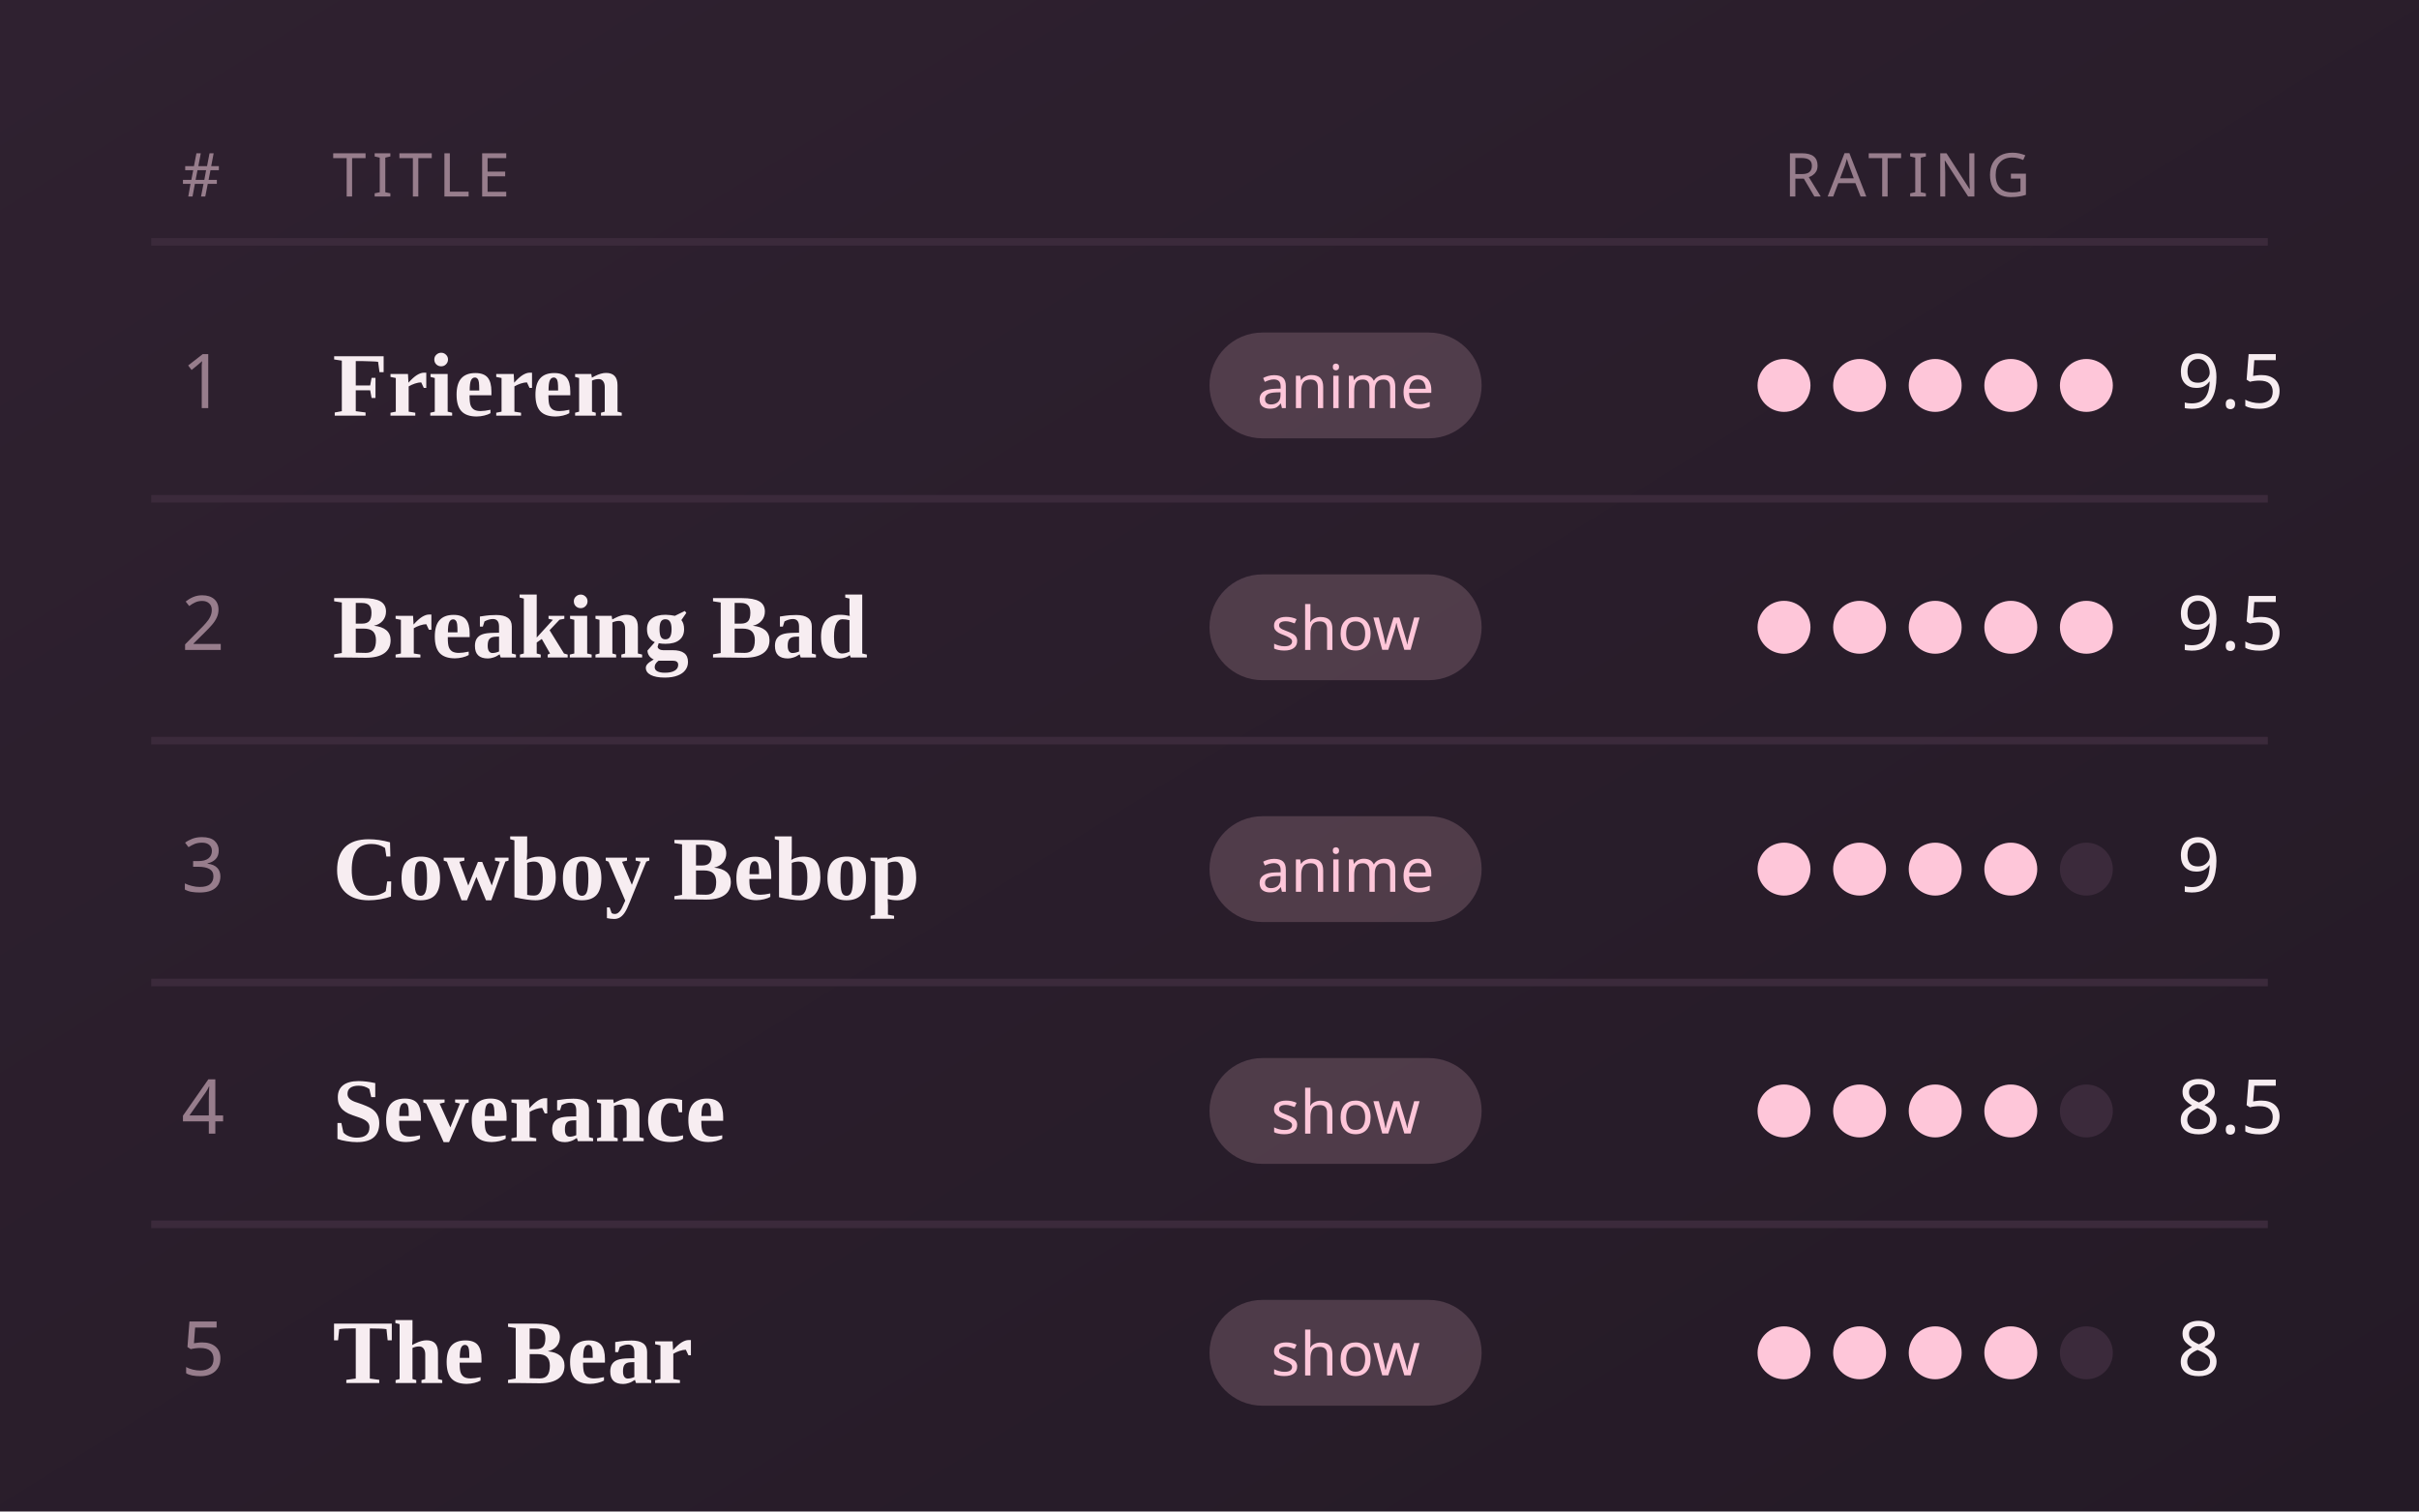
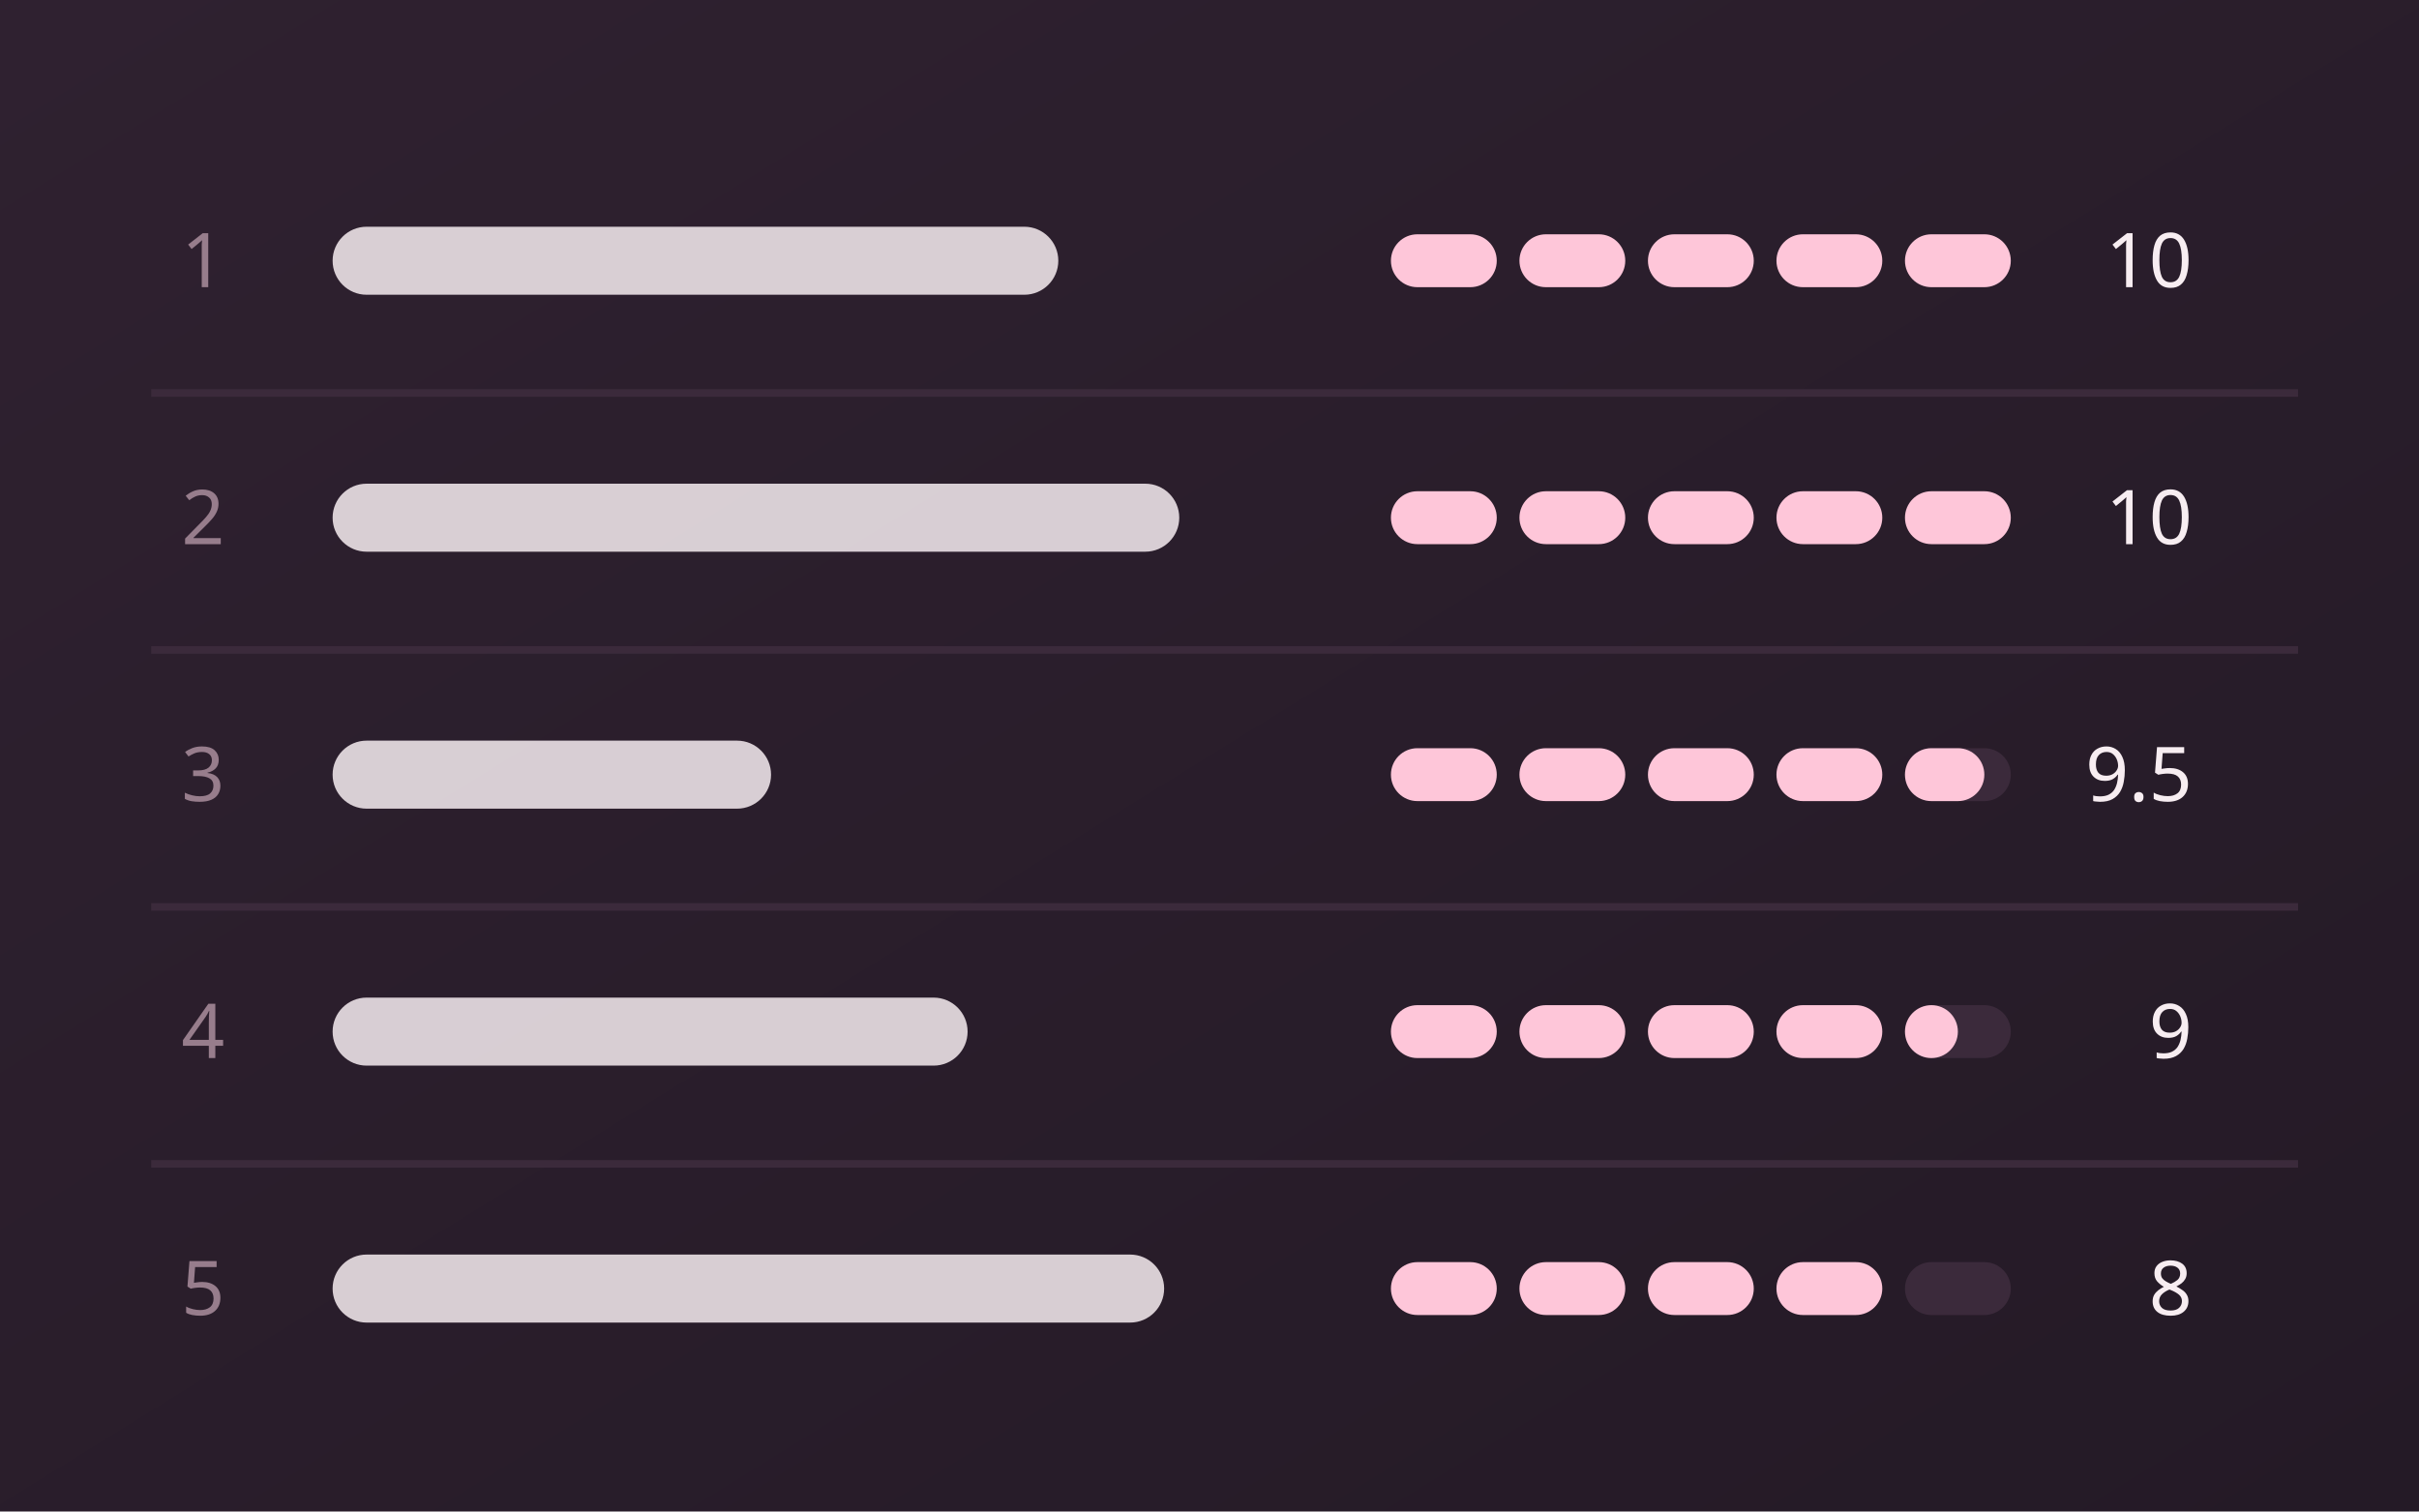
- <svg xmlns="http://www.w3.org/2000/svg" viewBox="0 0 320 200" width="320" height="200" role="img" aria-label="A ranked list of shows with ratings">
+ <svg xmlns="http://www.w3.org/2000/svg" viewBox="0 0 320 200" width="320" height="200" role="img" aria-label="A ranked list with ratings">
  <defs>
    <linearGradient id="bg" x1="0" y1="0" x2="1" y2="1">
      <stop offset="0" stop-color="var(--preview-bg-top, #2f2130)" />
      <stop offset="1" stop-color="var(--preview-bg-bottom, #241a26)" />
    </linearGradient>
  </defs>
  <rect width="320" height="200" fill="url(#bg)" />
-   <g font-family="Fredoka, Nunito, system-ui, sans-serif" font-size="8" font-weight="500" fill="var(--preview-muted, #977d8c)" letter-spacing="0.8">
-     <text x="24" y="26">#</text>
-     <text x="44" y="26">TITLE</text>
-     <text x="236" y="26">RATING</text>
+   <g font-family="Fredoka, Nunito, system-ui, sans-serif" font-size="10" font-weight="500" fill="var(--preview-muted, #977d8c)">
+     <text x="24" y="38">1</text>
+     <text x="24" y="72">2</text>
+     <text x="24" y="106">3</text>
+     <text x="24" y="140">4</text>
+     <text x="24" y="174">5</text>
  </g>
-   <line x1="20" y1="32" x2="300" y2="32" stroke="var(--preview-panel, #3b2a3b)" stroke-width="1" />
-   <g font-family="Baloo 2, Fredoka, Nunito, system-ui, sans-serif" font-size="12" font-weight="800" fill="var(--preview-cream, #f7edf1)">
-     <g font-family="Fredoka, Nunito, system-ui, sans-serif" font-size="10" font-weight="500" fill="var(--preview-muted, #977d8c)">
-       <text x="24" y="54">1</text>
-       <text x="24" y="86">2</text>
-       <text x="24" y="118">3</text>
-       <text x="24" y="150">4</text>
-       <text x="24" y="182">5</text>
-     </g>
-     <text x="44" y="55">Frieren</text>
-     <text x="44" y="87">Breaking Bad</text>
-     <text x="44" y="119">Cowboy Bebop</text>
-     <text x="44" y="151">Severance</text>
-     <text x="44" y="183">The Bear</text>
-   </g>
-   <g font-family="Fredoka, Nunito, system-ui, sans-serif" font-size="8" font-weight="500" fill="var(--preview-accent, #fec6d9)" text-anchor="middle">
-     <rect x="160" y="44" width="36" height="14" rx="7" fill="var(--preview-accent, #fec6d9)" opacity="0.18" />
-     <text x="178" y="54">anime</text>
-     <rect x="160" y="76" width="36" height="14" rx="7" fill="var(--preview-accent, #fec6d9)" opacity="0.18" />
-     <text x="178" y="86">show</text>
-     <rect x="160" y="108" width="36" height="14" rx="7" fill="var(--preview-accent, #fec6d9)" opacity="0.18" />
-     <text x="178" y="118">anime</text>
-     <rect x="160" y="140" width="36" height="14" rx="7" fill="var(--preview-accent, #fec6d9)" opacity="0.18" />
-     <text x="178" y="150">show</text>
-     <rect x="160" y="172" width="36" height="14" rx="7" fill="var(--preview-accent, #fec6d9)" opacity="0.18" />
-     <text x="178" y="182">show</text>
+   <g fill="var(--preview-cream, #f7edf1)" opacity="0.85">
+     <rect x="44" y="30" width="96" height="9" rx="4.5" />
+     <rect x="44" y="64" width="112" height="9" rx="4.5" />
+     <rect x="44" y="98" width="58" height="9" rx="4.5" />
+     <rect x="44" y="132" width="84" height="9" rx="4.5" />
+     <rect x="44" y="166" width="110" height="9" rx="4.5" />
  </g>
  <g fill="var(--preview-accent, #fec6d9)">
    <g>
-       <circle cx="236" cy="51" r="3.5" />
-       <circle cx="246" cy="51" r="3.5" />
-       <circle cx="256" cy="51" r="3.5" />
-       <circle cx="266" cy="51" r="3.5" />
-       <circle cx="276" cy="51" r="3.5" />
+       <rect x="184" y="31" width="14" height="7" rx="3.5" />
+       <rect x="201" y="31" width="14" height="7" rx="3.5" />
+       <rect x="218" y="31" width="14" height="7" rx="3.5" />
+       <rect x="235" y="31" width="14" height="7" rx="3.5" />
+       <rect x="252" y="31" width="14" height="7" rx="3.5" />
    </g>
    <g>
-       <circle cx="236" cy="83" r="3.5" />
-       <circle cx="246" cy="83" r="3.5" />
-       <circle cx="256" cy="83" r="3.5" />
-       <circle cx="266" cy="83" r="3.5" />
-       <circle cx="276" cy="83" r="3.5" />
+       <rect x="184" y="65" width="14" height="7" rx="3.5" />
+       <rect x="201" y="65" width="14" height="7" rx="3.5" />
+       <rect x="218" y="65" width="14" height="7" rx="3.5" />
+       <rect x="235" y="65" width="14" height="7" rx="3.5" />
+       <rect x="252" y="65" width="14" height="7" rx="3.5" />
    </g>
    <g>
-       <circle cx="236" cy="115" r="3.5" />
-       <circle cx="246" cy="115" r="3.5" />
-       <circle cx="256" cy="115" r="3.5" />
-       <circle cx="266" cy="115" r="3.5" />
-       <circle cx="276" cy="115" r="3.5" fill="var(--preview-panel, #3b2a3b)" />
+       <rect x="184" y="99" width="14" height="7" rx="3.5" />
+       <rect x="201" y="99" width="14" height="7" rx="3.5" />
+       <rect x="218" y="99" width="14" height="7" rx="3.5" />
+       <rect x="235" y="99" width="14" height="7" rx="3.5" />
+       <rect x="252" y="99" width="14" height="7" rx="3.5" fill="var(--preview-panel, #3b2a3b)" />
+       <rect x="252" y="99" width="10.5" height="7" rx="3.5" />
    </g>
    <g>
-       <circle cx="236" cy="147" r="3.5" />
-       <circle cx="246" cy="147" r="3.5" />
-       <circle cx="256" cy="147" r="3.5" />
-       <circle cx="266" cy="147" r="3.5" />
-       <circle cx="276" cy="147" r="3.5" fill="var(--preview-panel, #3b2a3b)" />
+       <rect x="184" y="133" width="14" height="7" rx="3.5" />
+       <rect x="201" y="133" width="14" height="7" rx="3.5" />
+       <rect x="218" y="133" width="14" height="7" rx="3.5" />
+       <rect x="235" y="133" width="14" height="7" rx="3.5" />
+       <rect x="252" y="133" width="14" height="7" rx="3.5" fill="var(--preview-panel, #3b2a3b)" />
+       <rect x="252" y="133" width="7" height="7" rx="3.5" />
    </g>
    <g>
-       <circle cx="236" cy="179" r="3.5" />
-       <circle cx="246" cy="179" r="3.5" />
-       <circle cx="256" cy="179" r="3.5" />
-       <circle cx="266" cy="179" r="3.5" />
-       <circle cx="276" cy="179" r="3.5" fill="var(--preview-panel, #3b2a3b)" />
+       <rect x="184" y="167" width="14" height="7" rx="3.5" />
+       <rect x="201" y="167" width="14" height="7" rx="3.5" />
+       <rect x="218" y="167" width="14" height="7" rx="3.5" />
+       <rect x="235" y="167" width="14" height="7" rx="3.5" />
+       <rect x="252" y="167" width="14" height="7" rx="3.5" fill="var(--preview-panel, #3b2a3b)" />
    </g>
  </g>
-   <g font-family="Fredoka, Nunito, system-ui, sans-serif" font-size="10" font-weight="500" fill="var(--preview-cream, #f7edf1)">
-     <text x="288" y="54">9.5</text>
-     <text x="288" y="86">9.5</text>
-     <text x="288" y="118">9</text>
-     <text x="288" y="150">8.5</text>
-     <text x="288" y="182">8</text>
+   <g font-family="Fredoka, Nunito, system-ui, sans-serif" font-size="10" font-weight="500" fill="var(--preview-cream, #f7edf1)" text-anchor="end">
+     <text x="290" y="38">10</text>
+     <text x="290" y="72">10</text>
+     <text x="290" y="106">9.5</text>
+     <text x="290" y="140">9</text>
+     <text x="290" y="174">8</text>
  </g>
  <g stroke="var(--preview-panel, #3b2a3b)" stroke-width="1">
-     <line x1="20" y1="66" x2="300" y2="66" />
-     <line x1="20" y1="98" x2="300" y2="98" />
-     <line x1="20" y1="130" x2="300" y2="130" />
-     <line x1="20" y1="162" x2="300" y2="162" />
+     <line x1="20" y1="52" x2="304" y2="52" />
+     <line x1="20" y1="86" x2="304" y2="86" />
+     <line x1="20" y1="120" x2="304" y2="120" />
+     <line x1="20" y1="154" x2="304" y2="154" />
  </g>
</svg>
